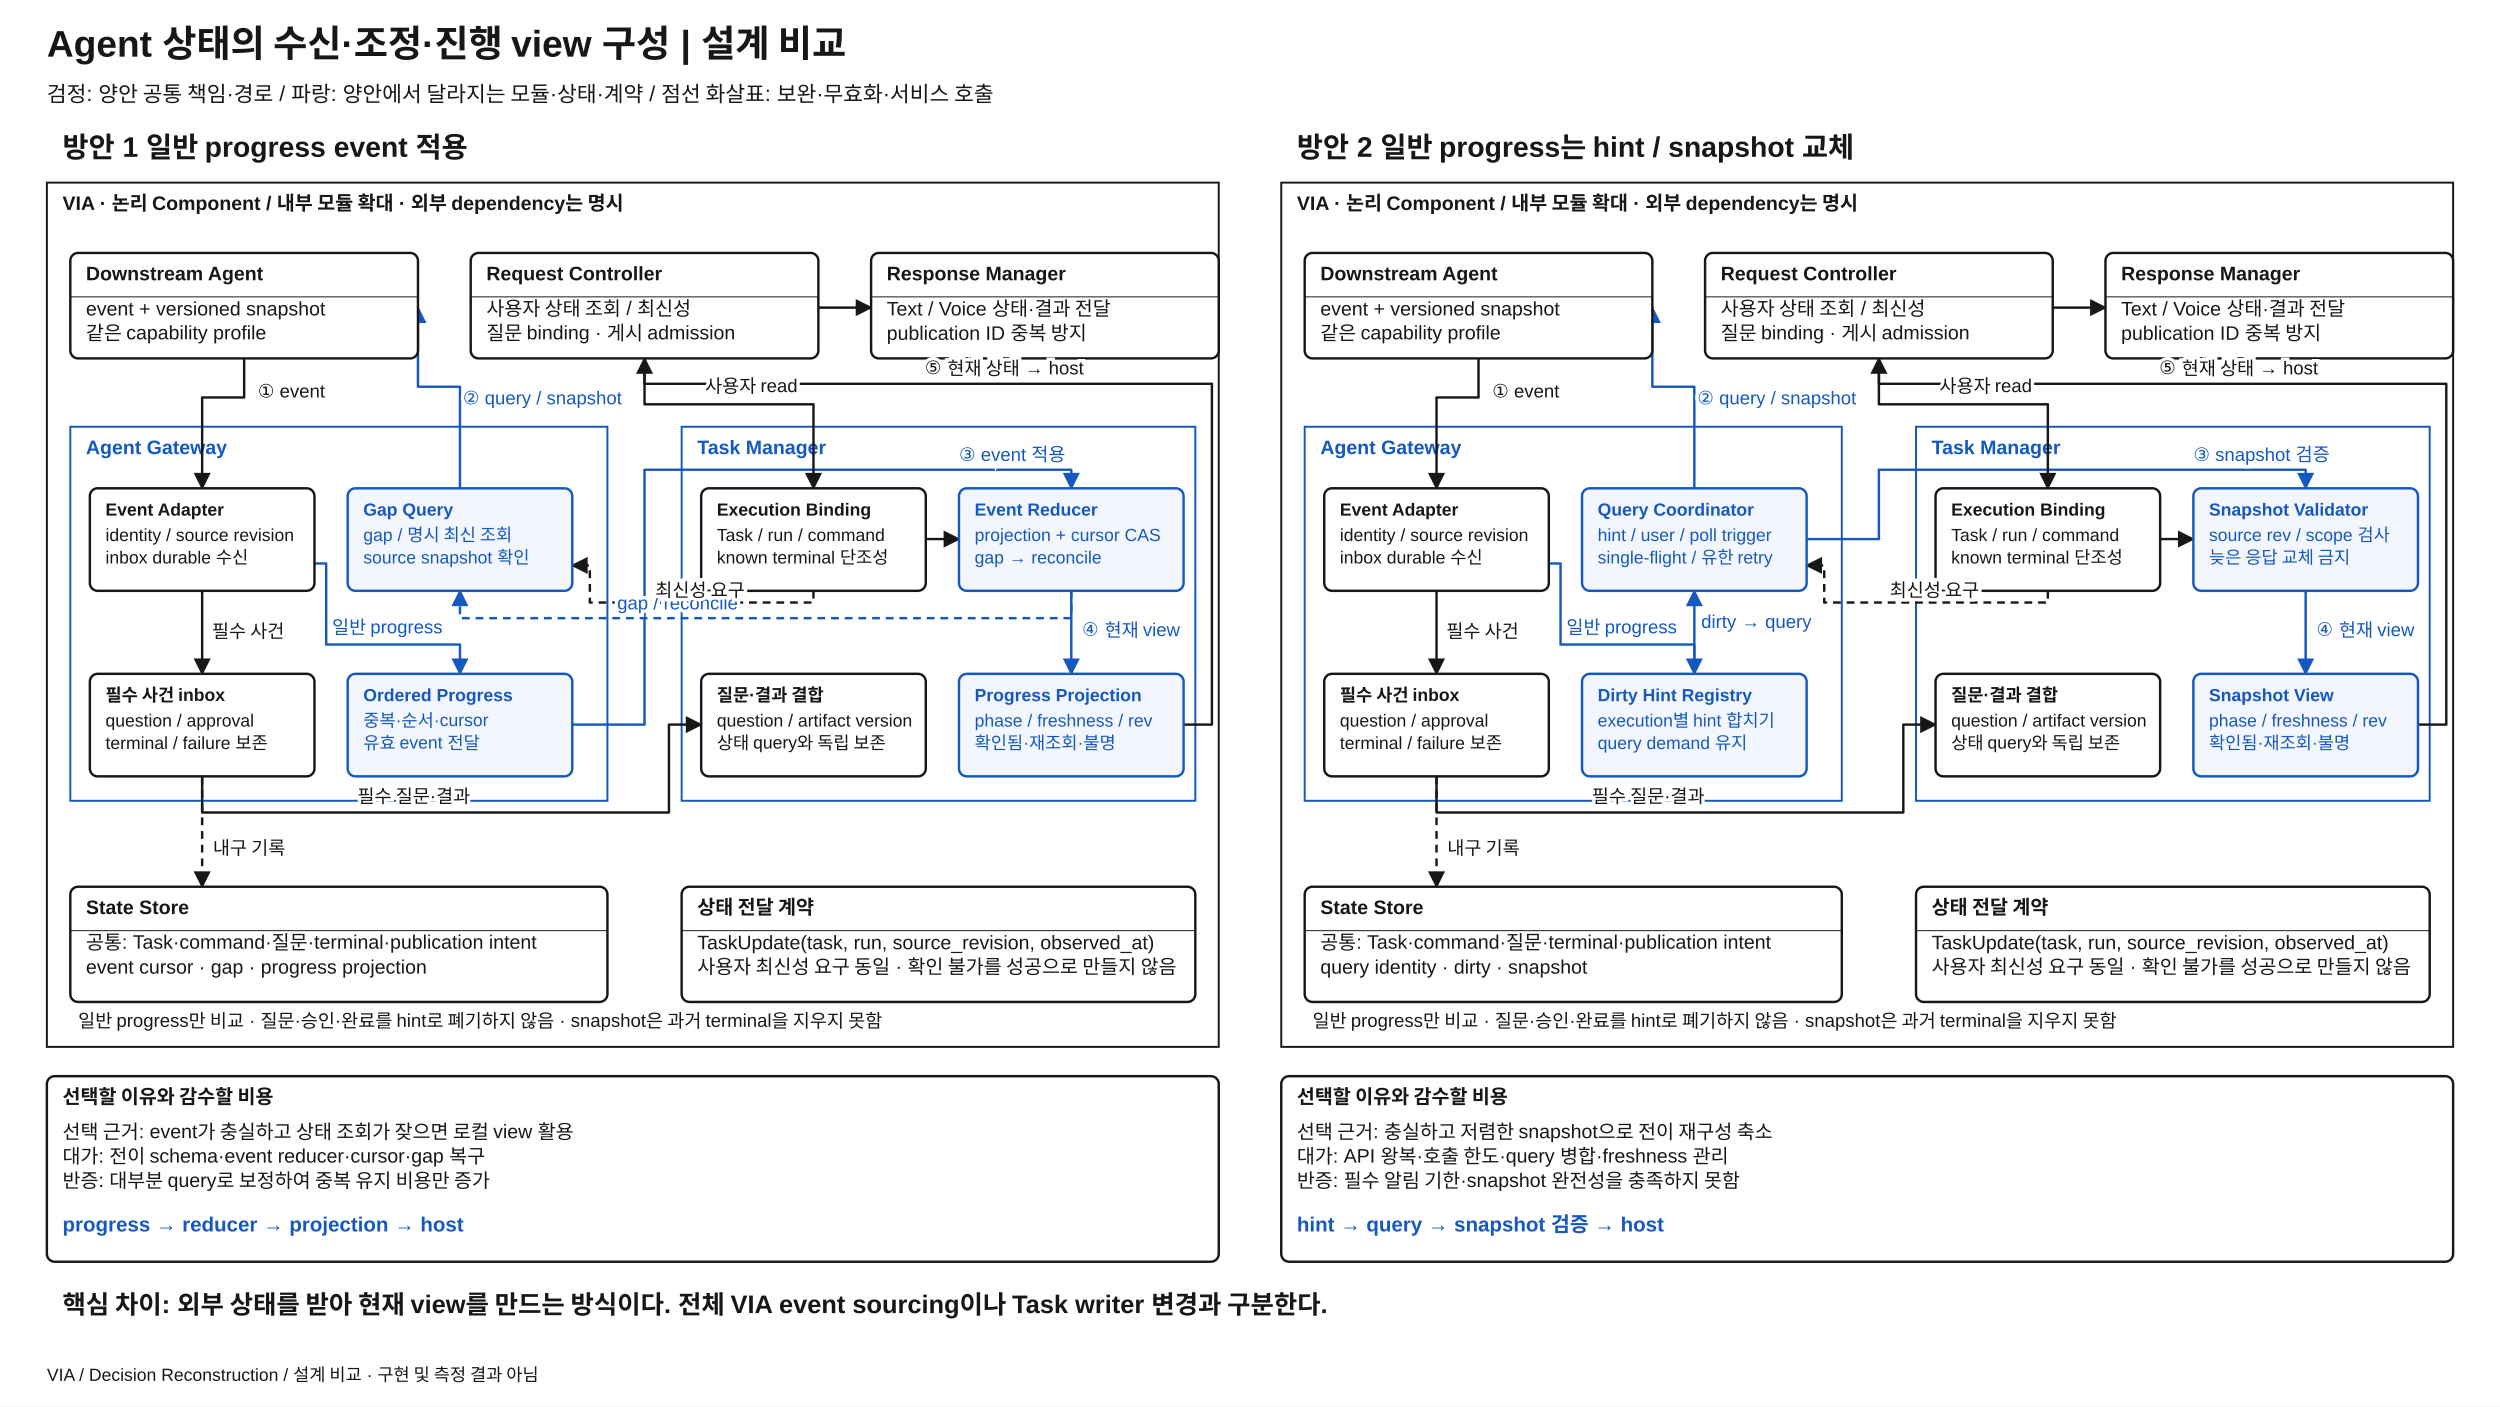
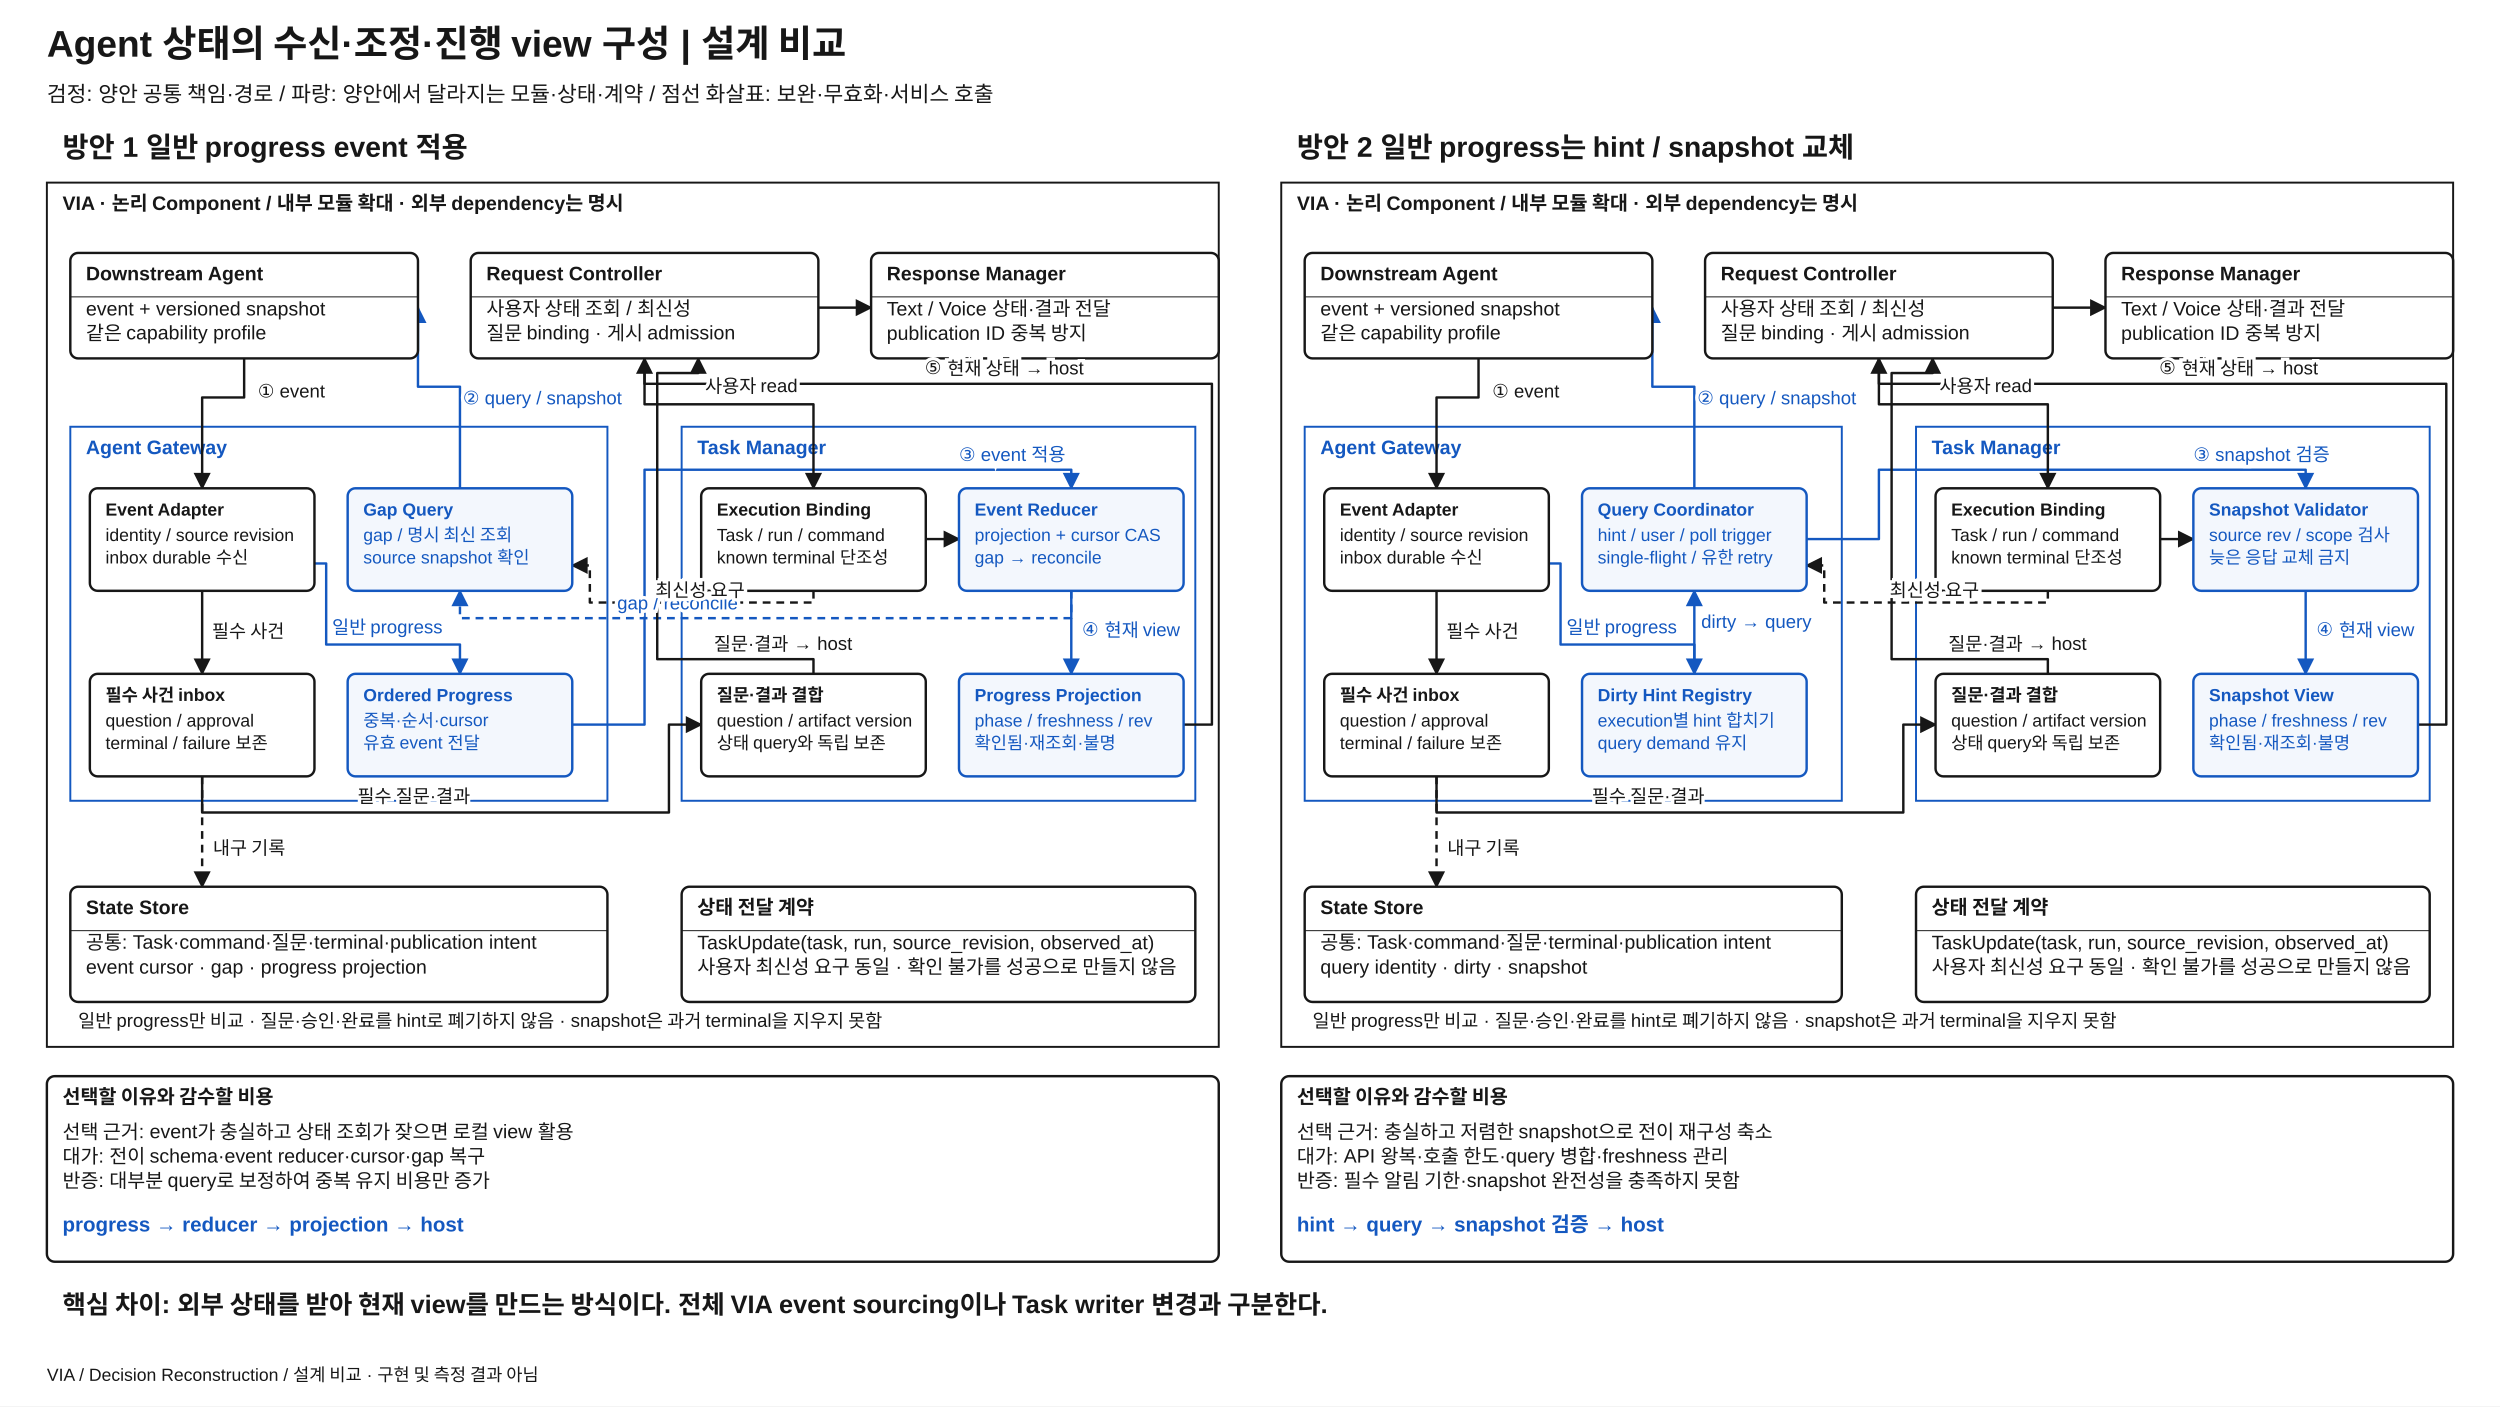
<svg xmlns="http://www.w3.org/2000/svg" width="2560" height="1440" viewBox="0 0 2560 1440" role="img" aria-labelledby="title desc">
  <defs>
    <marker id="k" viewBox="0 0 10 10" refX="9" refY="5" markerWidth="7" markerHeight="7" orient="auto">
      <path d="M0 0L10 5L0 10Z" fill="#171717" />
    </marker>
    <marker id="b" viewBox="0 0 10 10" refX="9" refY="5" markerWidth="7" markerHeight="7" orient="auto">
      <path d="M0 0L10 5L0 10Z" fill="#1458C0" />
    </marker>
  </defs>
  <rect width="2560" height="1440" fill="white" />
  <g font-family="Arial, Apple SD Gothic Neo, Malgun Gothic, sans-serif">
    <g id="a-boundary">
      <rect x="48" y="187" width="1200" height="885" rx="0" fill="#FFFFFF" stroke="#171717" stroke-width="2" />
      <text x="64" y="215" font-size="20" font-weight="700" fill="#171717">VIA · 논리 Component / 내부 모듈 확대 · 외부 dependency는 명시</text>
    </g>
    <g id="b-boundary">
      <rect x="1312" y="187" width="1200" height="885" rx="0" fill="#FFFFFF" stroke="#171717" stroke-width="2" />
      <text x="1328" y="215" font-size="20" font-weight="700" fill="#171717">VIA · 논리 Component / 내부 모듈 확대 · 외부 dependency는 명시</text>
    </g>
    <g id="a-left">
      <rect x="72" y="437" width="550" height="383" rx="0" fill="#FFFFFF" stroke="#1458C0" stroke-width="2" />
      <text x="88" y="465" font-size="20" font-weight="700" fill="#1458C0">Agent Gateway</text>
    </g>
    <g id="a-right">
      <rect x="698" y="437" width="526" height="383" rx="0" fill="#FFFFFF" stroke="#1458C0" stroke-width="2" />
      <text x="714" y="465" font-size="20" font-weight="700" fill="#1458C0">Task Manager</text>
    </g>
    <g id="b-left">
      <rect x="1336" y="437" width="550" height="383" rx="0" fill="#FFFFFF" stroke="#1458C0" stroke-width="2" />
      <text x="1352" y="465" font-size="20" font-weight="700" fill="#1458C0">Agent Gateway</text>
    </g>
    <g id="b-right">
      <rect x="1962" y="437" width="526" height="383" rx="0" fill="#FFFFFF" stroke="#1458C0" stroke-width="2" />
      <text x="1978" y="465" font-size="20" font-weight="700" fill="#1458C0">Task Manager</text>
    </g>
    <polyline id="a-edge-event" points="250,367 250,407 207,407 207,500" fill="none" stroke="#171717" stroke-width="2.5" stroke-linejoin="round" marker-end="url(#k)" />
    <polyline id="a-edge-query-source" points="471,500 471,396 428,396 428,315" fill="none" stroke="#1458C0" stroke-width="2.5" stroke-linejoin="round" marker-end="url(#b)" />
    <polyline id="a-edge-critical-route" points="207,605 207,690" fill="none" stroke="#171717" stroke-width="2.5" stroke-linejoin="round" marker-end="url(#k)" />
    <polyline id="a-edge-progress-route" points="322,577 334,577 334,660 471,660 471,690" fill="none" stroke="#1458C0" stroke-width="2.5" stroke-linejoin="round" marker-end="url(#b)" />
    <polyline id="a-edge-progress-target" points="586,742 660,742 660,481 1097,481 1097,500" fill="none" stroke="#1458C0" stroke-width="2.5" stroke-linejoin="round" marker-end="url(#b)" />
    <polyline id="a-edge-gap-query" points="1097,605 1097,633 471,633 471,605" fill="none" stroke="#1458C0" stroke-width="2.5" stroke-linejoin="round" marker-end="url(#b)" stroke-dasharray="8 6" />
    <polyline id="a-edge-query-demand" points="833,605 833,617 604,617 604,579 586,579" fill="none" stroke="#171717" stroke-width="2.5" stroke-linejoin="round" marker-end="url(#k)" stroke-dasharray="8 6" />
    <polyline id="a-edge-critical-bind" points="207,795 207,832 685,832 685,742 718,742" fill="none" stroke="#171717" stroke-width="2.5" stroke-linejoin="round" marker-end="url(#k)" />
+     <polyline id="a-edge-critical-notify" points="833,690 833,675 673,675 673,382 715,382 715,367" fill="none" stroke="#171717" stroke-width="2.5" stroke-linejoin="round" marker-end="url(#k)" />
    <polyline id="a-edge-binding" points="948,552 982,552" fill="none" stroke="#171717" stroke-width="2.5" stroke-linejoin="round" marker-end="url(#k)" />
    <polyline id="a-edge-view" points="1097,605 1097,690" fill="none" stroke="#1458C0" stroke-width="2.5" stroke-linejoin="round" marker-end="url(#b)" />
    <polyline id="a-edge-persist" points="207,795 207,908" fill="none" stroke="#171717" stroke-width="2.5" stroke-linejoin="round" marker-end="url(#k)" stroke-dasharray="8 6" />
    <polyline id="a-edge-deliver" points="1212,742 1241,742 1241,393 660,393 660,367" fill="none" stroke="#171717" stroke-width="2.5" stroke-linejoin="round" marker-end="url(#k)" />
    <polyline id="a-edge-publish" points="838,315 892,315" fill="none" stroke="#171717" stroke-width="2.5" stroke-linejoin="round" marker-end="url(#k)" />
    <polyline id="a-edge-read" points="660,367 660,414 833,414 833,500" fill="none" stroke="#171717" stroke-width="2.5" stroke-linejoin="round" marker-end="url(#k)" />
    <polyline id="b-edge-event" points="1514,367 1514,407 1471,407 1471,500" fill="none" stroke="#171717" stroke-width="2.5" stroke-linejoin="round" marker-end="url(#k)" />
    <polyline id="b-edge-query-source" points="1735,500 1735,396 1692,396 1692,315" fill="none" stroke="#1458C0" stroke-width="2.5" stroke-linejoin="round" marker-end="url(#b)" />
    <polyline id="b-edge-critical-route" points="1471,605 1471,690" fill="none" stroke="#171717" stroke-width="2.5" stroke-linejoin="round" marker-end="url(#k)" />
    <polyline id="b-edge-progress-route" points="1586,577 1598,577 1598,660 1735,660 1735,690" fill="none" stroke="#1458C0" stroke-width="2.5" stroke-linejoin="round" marker-end="url(#b)" />
    <polyline id="b-edge-hint-query" points="1735,690 1735,605" fill="none" stroke="#1458C0" stroke-width="2.5" stroke-linejoin="round" marker-end="url(#b)" />
    <polyline id="b-edge-query-result" points="1850,552 1924,552 1924,481 2361,481 2361,500" fill="none" stroke="#1458C0" stroke-width="2.5" stroke-linejoin="round" marker-end="url(#b)" />
    <polyline id="b-edge-query-demand" points="2097,605 2097,617 1868,617 1868,579 1850,579" fill="none" stroke="#171717" stroke-width="2.5" stroke-linejoin="round" marker-end="url(#k)" stroke-dasharray="8 6" />
    <polyline id="b-edge-critical-bind" points="1471,795 1471,832 1949,832 1949,742 1982,742" fill="none" stroke="#171717" stroke-width="2.5" stroke-linejoin="round" marker-end="url(#k)" />
+     <polyline id="b-edge-critical-notify" points="2097,690 2097,675 1937,675 1937,382 1979,382 1979,367" fill="none" stroke="#171717" stroke-width="2.5" stroke-linejoin="round" marker-end="url(#k)" />
    <polyline id="b-edge-binding" points="2212,552 2246,552" fill="none" stroke="#171717" stroke-width="2.5" stroke-linejoin="round" marker-end="url(#k)" />
    <polyline id="b-edge-view" points="2361,605 2361,690" fill="none" stroke="#1458C0" stroke-width="2.5" stroke-linejoin="round" marker-end="url(#b)" />
    <polyline id="b-edge-persist" points="1471,795 1471,908" fill="none" stroke="#171717" stroke-width="2.5" stroke-linejoin="round" marker-end="url(#k)" stroke-dasharray="8 6" />
    <polyline id="b-edge-deliver" points="2476,742 2505,742 2505,393 1924,393 1924,367" fill="none" stroke="#171717" stroke-width="2.5" stroke-linejoin="round" marker-end="url(#k)" />
    <polyline id="b-edge-publish" points="2102,315 2156,315" fill="none" stroke="#171717" stroke-width="2.5" stroke-linejoin="round" marker-end="url(#k)" />
    <polyline id="b-edge-read" points="1924,367 1924,414 2097,414 2097,500" fill="none" stroke="#171717" stroke-width="2.5" stroke-linejoin="round" marker-end="url(#k)" />
    <g id="a-top0">
      <rect x="72" y="259" width="356" height="108" rx="8" fill="#FFFFFF" stroke="#171717" stroke-width="2.5" />
      <text x="88" y="287" font-size="20" font-weight="700" fill="#171717">Downstream Agent</text>
      <path d="M72 304H428" stroke="#171717" fill="none" />
      <text x="88" y="323" font-size="20" fill="#171717">event + versioned snapshot</text>
      <text x="88" y="348" font-size="20" fill="#171717">같은 capability profile</text>
    </g>
    <g id="a-top1">
      <rect x="482" y="259" width="356" height="108" rx="8" fill="#FFFFFF" stroke="#171717" stroke-width="2.5" />
      <text x="498" y="287" font-size="20" font-weight="700" fill="#171717">Request Controller</text>
      <path d="M482 304H838" stroke="#171717" fill="none" />
      <text x="498" y="323" font-size="20" fill="#171717">사용자 상태 조회 / 최신성</text>
      <text x="498" y="348" font-size="20" fill="#171717">질문 binding · 게시 admission</text>
    </g>
    <g id="a-top2">
      <rect x="892" y="259" width="356" height="108" rx="8" fill="#FFFFFF" stroke="#171717" stroke-width="2.5" />
      <text x="908" y="287" font-size="20" font-weight="700" fill="#171717">Response Manager</text>
      <path d="M892 304H1248" stroke="#171717" fill="none" />
      <text x="908" y="323" font-size="20" fill="#171717">Text / Voice 상태·결과 전달</text>
      <text x="908" y="348" font-size="20" fill="#171717">publication ID 중복 방지</text>
    </g>
    <g id="a-ingress">
      <rect x="92" y="500" width="230" height="105" rx="8" fill="#FFFFFF" stroke="#171717" stroke-width="2.5" />
      <text x="108" y="528" font-size="18" font-weight="700" fill="#171717">Event Adapter</text>
      <text x="108" y="554" font-size="18" fill="#171717">identity / source revision</text>
      <text x="108" y="577" font-size="18" fill="#171717">inbox durable 수신</text>
    </g>
    <g id="a-query">
      <rect x="356" y="500" width="230" height="105" rx="8" fill="#F3F7FD" stroke="#1458C0" stroke-width="2.5" />
      <text x="372" y="528" font-size="18" font-weight="700" fill="#1458C0">Gap Query</text>
      <text x="372" y="554" font-size="18" fill="#1458C0">gap / 명시 최신 조회</text>
      <text x="372" y="577" font-size="18" fill="#1458C0">source snapshot 확인</text>
    </g>
    <g id="a-critical">
      <rect x="92" y="690" width="230" height="105" rx="8" fill="#FFFFFF" stroke="#171717" stroke-width="2.5" />
      <text x="108" y="718" font-size="18" font-weight="700" fill="#171717">필수 사건 inbox</text>
      <text x="108" y="744" font-size="18" fill="#171717">question / approval</text>
      <text x="108" y="767" font-size="18" fill="#171717">terminal / failure 보존</text>
    </g>
    <g id="a-progress">
      <rect x="356" y="690" width="230" height="105" rx="8" fill="#F3F7FD" stroke="#1458C0" stroke-width="2.5" />
      <text x="372" y="718" font-size="18" font-weight="700" fill="#1458C0">Ordered Progress</text>
      <text x="372" y="744" font-size="18" fill="#1458C0">중복·순서·cursor</text>
      <text x="372" y="767" font-size="18" fill="#1458C0">유효 event 전달</text>
    </g>
    <g id="a-binding">
      <rect x="718" y="500" width="230" height="105" rx="8" fill="#FFFFFF" stroke="#171717" stroke-width="2.5" />
      <text x="734" y="528" font-size="18" font-weight="700" fill="#171717">Execution Binding</text>
      <text x="734" y="554" font-size="18" fill="#171717">Task / run / command</text>
      <text x="734" y="577" font-size="18" fill="#171717">known terminal 단조성</text>
    </g>
    <g id="a-reduce">
      <rect x="982" y="500" width="230" height="105" rx="8" fill="#F3F7FD" stroke="#1458C0" stroke-width="2.5" />
      <text x="998" y="528" font-size="18" font-weight="700" fill="#1458C0">Event Reducer</text>
      <text x="998" y="554" font-size="18" fill="#1458C0">projection + cursor CAS</text>
      <text x="998" y="577" font-size="18" fill="#1458C0">gap → reconcile</text>
    </g>
    <g id="a-criticalbind">
      <rect x="718" y="690" width="230" height="105" rx="8" fill="#FFFFFF" stroke="#171717" stroke-width="2.5" />
      <text x="734" y="718" font-size="18" font-weight="700" fill="#171717">질문·결과 결합</text>
      <text x="734" y="744" font-size="18" fill="#171717">question / artifact version</text>
      <text x="734" y="767" font-size="18" fill="#171717">상태 query와 독립 보존</text>
    </g>
    <g id="a-view">
      <rect x="982" y="690" width="230" height="105" rx="8" fill="#F3F7FD" stroke="#1458C0" stroke-width="2.5" />
      <text x="998" y="718" font-size="18" font-weight="700" fill="#1458C0">Progress Projection</text>
      <text x="998" y="744" font-size="18" fill="#1458C0">phase / freshness / rev</text>
      <text x="998" y="767" font-size="18" fill="#1458C0">확인됨·재조회·불명</text>
    </g>
    <g id="a-supportL">
      <rect x="72" y="908" width="550" height="118" rx="8" fill="#FFFFFF" stroke="#171717" stroke-width="2.5" />
      <text x="88" y="936" font-size="20" font-weight="700" fill="#171717">State Store</text>
      <path d="M72 953H622" stroke="#171717" fill="none" />
      <text x="88" y="972" font-size="20" fill="#171717">공통: Task·command·질문·terminal·publication intent</text>
      <text x="88" y="997" font-size="20" fill="#171717">event cursor · gap · progress projection</text>
    </g>
    <g id="a-supportR">
      <rect x="698" y="908" width="526" height="118" rx="8" fill="#FFFFFF" stroke="#171717" stroke-width="2.5" />
      <text x="714" y="936" font-size="20" font-weight="700" fill="#171717">상태 전달 계약</text>
      <path d="M698 953H1224" stroke="#171717" fill="none" />
      <text x="714" y="972" font-size="20" fill="#171717">TaskUpdate(task, run, source_revision, observed_at)</text>
      <text x="714" y="997" font-size="20" fill="#171717">사용자 최신성 요구 동일 · 확인 불가를 성공으로 만들지 않음</text>
    </g>
    <g id="b-top0">
      <rect x="1336" y="259" width="356" height="108" rx="8" fill="#FFFFFF" stroke="#171717" stroke-width="2.5" />
      <text x="1352" y="287" font-size="20" font-weight="700" fill="#171717">Downstream Agent</text>
      <path d="M1336 304H1692" stroke="#171717" fill="none" />
      <text x="1352" y="323" font-size="20" fill="#171717">event + versioned snapshot</text>
      <text x="1352" y="348" font-size="20" fill="#171717">같은 capability profile</text>
    </g>
    <g id="b-top1">
      <rect x="1746" y="259" width="356" height="108" rx="8" fill="#FFFFFF" stroke="#171717" stroke-width="2.5" />
      <text x="1762" y="287" font-size="20" font-weight="700" fill="#171717">Request Controller</text>
      <path d="M1746 304H2102" stroke="#171717" fill="none" />
      <text x="1762" y="323" font-size="20" fill="#171717">사용자 상태 조회 / 최신성</text>
      <text x="1762" y="348" font-size="20" fill="#171717">질문 binding · 게시 admission</text>
    </g>
    <g id="b-top2">
      <rect x="2156" y="259" width="356" height="108" rx="8" fill="#FFFFFF" stroke="#171717" stroke-width="2.5" />
      <text x="2172" y="287" font-size="20" font-weight="700" fill="#171717">Response Manager</text>
      <path d="M2156 304H2512" stroke="#171717" fill="none" />
      <text x="2172" y="323" font-size="20" fill="#171717">Text / Voice 상태·결과 전달</text>
      <text x="2172" y="348" font-size="20" fill="#171717">publication ID 중복 방지</text>
    </g>
    <g id="b-ingress">
      <rect x="1356" y="500" width="230" height="105" rx="8" fill="#FFFFFF" stroke="#171717" stroke-width="2.5" />
      <text x="1372" y="528" font-size="18" font-weight="700" fill="#171717">Event Adapter</text>
      <text x="1372" y="554" font-size="18" fill="#171717">identity / source revision</text>
      <text x="1372" y="577" font-size="18" fill="#171717">inbox durable 수신</text>
    </g>
    <g id="b-query">
      <rect x="1620" y="500" width="230" height="105" rx="8" fill="#F3F7FD" stroke="#1458C0" stroke-width="2.5" />
      <text x="1636" y="528" font-size="18" font-weight="700" fill="#1458C0">Query Coordinator</text>
      <text x="1636" y="554" font-size="18" fill="#1458C0">hint / user / poll trigger</text>
      <text x="1636" y="577" font-size="18" fill="#1458C0">single-flight / 유한 retry</text>
    </g>
    <g id="b-critical">
      <rect x="1356" y="690" width="230" height="105" rx="8" fill="#FFFFFF" stroke="#171717" stroke-width="2.5" />
      <text x="1372" y="718" font-size="18" font-weight="700" fill="#171717">필수 사건 inbox</text>
      <text x="1372" y="744" font-size="18" fill="#171717">question / approval</text>
      <text x="1372" y="767" font-size="18" fill="#171717">terminal / failure 보존</text>
    </g>
    <g id="b-progress">
      <rect x="1620" y="690" width="230" height="105" rx="8" fill="#F3F7FD" stroke="#1458C0" stroke-width="2.5" />
      <text x="1636" y="718" font-size="18" font-weight="700" fill="#1458C0">Dirty Hint Registry</text>
      <text x="1636" y="744" font-size="18" fill="#1458C0">execution별 hint 합치기</text>
      <text x="1636" y="767" font-size="18" fill="#1458C0">query demand 유지</text>
    </g>
    <g id="b-binding">
      <rect x="1982" y="500" width="230" height="105" rx="8" fill="#FFFFFF" stroke="#171717" stroke-width="2.5" />
      <text x="1998" y="528" font-size="18" font-weight="700" fill="#171717">Execution Binding</text>
      <text x="1998" y="554" font-size="18" fill="#171717">Task / run / command</text>
      <text x="1998" y="577" font-size="18" fill="#171717">known terminal 단조성</text>
    </g>
    <g id="b-reduce">
      <rect x="2246" y="500" width="230" height="105" rx="8" fill="#F3F7FD" stroke="#1458C0" stroke-width="2.5" />
      <text x="2262" y="528" font-size="18" font-weight="700" fill="#1458C0">Snapshot Validator</text>
      <text x="2262" y="554" font-size="18" fill="#1458C0">source rev / scope 검사</text>
      <text x="2262" y="577" font-size="18" fill="#1458C0">늦은 응답 교체 금지</text>
    </g>
    <g id="b-criticalbind">
      <rect x="1982" y="690" width="230" height="105" rx="8" fill="#FFFFFF" stroke="#171717" stroke-width="2.5" />
      <text x="1998" y="718" font-size="18" font-weight="700" fill="#171717">질문·결과 결합</text>
      <text x="1998" y="744" font-size="18" fill="#171717">question / artifact version</text>
      <text x="1998" y="767" font-size="18" fill="#171717">상태 query와 독립 보존</text>
    </g>
    <g id="b-view">
      <rect x="2246" y="690" width="230" height="105" rx="8" fill="#F3F7FD" stroke="#1458C0" stroke-width="2.5" />
      <text x="2262" y="718" font-size="18" font-weight="700" fill="#1458C0">Snapshot View</text>
      <text x="2262" y="744" font-size="18" fill="#1458C0">phase / freshness / rev</text>
      <text x="2262" y="767" font-size="18" fill="#1458C0">확인됨·재조회·불명</text>
    </g>
    <g id="b-supportL">
      <rect x="1336" y="908" width="550" height="118" rx="8" fill="#FFFFFF" stroke="#171717" stroke-width="2.5" />
      <text x="1352" y="936" font-size="20" font-weight="700" fill="#171717">State Store</text>
      <path d="M1336 953H1886" stroke="#171717" fill="none" />
      <text x="1352" y="972" font-size="20" fill="#171717">공통: Task·command·질문·terminal·publication intent</text>
      <text x="1352" y="997" font-size="20" fill="#171717">query identity · dirty · snapshot</text>
    </g>
    <g id="b-supportR">
      <rect x="1962" y="908" width="526" height="118" rx="8" fill="#FFFFFF" stroke="#171717" stroke-width="2.5" />
      <text x="1978" y="936" font-size="20" font-weight="700" fill="#171717">상태 전달 계약</text>
      <path d="M1962 953H2488" stroke="#171717" fill="none" />
      <text x="1978" y="972" font-size="20" fill="#171717">TaskUpdate(task, run, source_revision, observed_at)</text>
      <text x="1978" y="997" font-size="20" fill="#171717">사용자 최신성 요구 동일 · 확인 불가를 성공으로 만들지 않음</text>
    </g>
    <g id="a-cost">
      <rect x="48" y="1102" width="1200" height="190" rx="8" fill="#FFFFFF" stroke="#171717" stroke-width="2.5" />
      <text x="64" y="1130" font-size="20" font-weight="700" fill="#171717">선택할 이유와 감수할 비용</text>
      <text x="64" y="1166" font-size="20" fill="#171717">선택 근거: event가 충실하고 상태 조회가 잦으면 로컬 view 활용</text>
      <text x="64" y="1191" font-size="20" fill="#171717">대가: 전이 schema·event reducer·cursor·gap 복구</text>
      <text x="64" y="1216" font-size="20" fill="#171717">반증: 대부분 query로 보정하여 중복 유지 비용만 증가</text>
    </g>
    <g id="b-cost">
      <rect x="1312" y="1102" width="1200" height="190" rx="8" fill="#FFFFFF" stroke="#171717" stroke-width="2.5" />
      <text x="1328" y="1130" font-size="20" font-weight="700" fill="#171717">선택할 이유와 감수할 비용</text>
      <text x="1328" y="1166" font-size="20" fill="#171717">선택 근거: 충실하고 저렴한 snapshot으로 전이 재구성 축소</text>
      <text x="1328" y="1191" font-size="20" fill="#171717">대가: API 왕복·호출 한도·query 병합·freshness 관리</text>
      <text x="1328" y="1216" font-size="20" fill="#171717">반증: 필수 알림 기한·snapshot 완전성을 충족하지 못함</text>
    </g>
    <text x="264" y="407" font-size="19" fill="#171717" stroke="white" stroke-width="7" paint-order="stroke">① event</text>
    <text x="474" y="414" font-size="19" fill="#1458C0" stroke="white" stroke-width="7" paint-order="stroke">② query / snapshot</text>
    <text x="217" y="653" font-size="19" fill="#171717" stroke="white" stroke-width="7" paint-order="stroke">필수 사건</text>
    <text x="340" y="649" font-size="19" fill="#1458C0" stroke="white" stroke-width="7" paint-order="stroke">일반 progress</text>
    <text x="982" y="472" font-size="19" fill="#1458C0" stroke="white" stroke-width="7" paint-order="stroke">③ event 적용</text>
    <text x="632" y="624" font-size="19" fill="#1458C0" stroke="white" stroke-width="7" paint-order="stroke">gap / reconcile</text>
    <text x="671" y="611" font-size="19" fill="#171717" stroke="white" stroke-width="7" paint-order="stroke">최신성 요구</text>
    <text x="366" y="822" font-size="19" fill="#171717" stroke="white" stroke-width="7" paint-order="stroke">필수 질문·결과</text>
+     <text x="731" y="666" font-size="19" fill="#171717" stroke="white" stroke-width="7" paint-order="stroke">질문·결과 → host</text>
    <text x="1108" y="651" font-size="19" fill="#1458C0" stroke="white" stroke-width="7" paint-order="stroke">④ 현재 view</text>
    <text x="218" y="875" font-size="19" fill="#171717" stroke="white" stroke-width="7" paint-order="stroke">내구 기록</text>
    <text x="947" y="383" font-size="19" fill="#171717" stroke="white" stroke-width="7" paint-order="stroke">⑤ 현재 상태 → host</text>
    <text x="722" y="402" font-size="19" fill="#171717" stroke="white" stroke-width="7" paint-order="stroke">사용자 read</text>
    <text x="1528" y="407" font-size="19" fill="#171717" stroke="white" stroke-width="7" paint-order="stroke">① event</text>
    <text x="1738" y="414" font-size="19" fill="#1458C0" stroke="white" stroke-width="7" paint-order="stroke">② query / snapshot</text>
    <text x="1481" y="653" font-size="19" fill="#171717" stroke="white" stroke-width="7" paint-order="stroke">필수 사건</text>
    <text x="1604" y="649" font-size="19" fill="#1458C0" stroke="white" stroke-width="7" paint-order="stroke">일반 progress</text>
    <text x="1742" y="643" font-size="19" fill="#1458C0" stroke="white" stroke-width="7" paint-order="stroke">dirty → query</text>
    <text x="2246" y="472" font-size="19" fill="#1458C0" stroke="white" stroke-width="7" paint-order="stroke">③ snapshot 검증</text>
    <text x="1935" y="611" font-size="19" fill="#171717" stroke="white" stroke-width="7" paint-order="stroke">최신성 요구</text>
    <text x="1630" y="822" font-size="19" fill="#171717" stroke="white" stroke-width="7" paint-order="stroke">필수 질문·결과</text>
+     <text x="1995" y="666" font-size="19" fill="#171717" stroke="white" stroke-width="7" paint-order="stroke">질문·결과 → host</text>
    <text x="2372" y="651" font-size="19" fill="#1458C0" stroke="white" stroke-width="7" paint-order="stroke">④ 현재 view</text>
    <text x="1482" y="875" font-size="19" fill="#171717" stroke="white" stroke-width="7" paint-order="stroke">내구 기록</text>
    <text x="2211" y="383" font-size="19" fill="#171717" stroke="white" stroke-width="7" paint-order="stroke">⑤ 현재 상태 → host</text>
    <text x="1986" y="402" font-size="19" fill="#171717" stroke="white" stroke-width="7" paint-order="stroke">사용자 read</text>
    <text x="48" y="58" font-size="38" font-weight="700" fill="#171717">Agent 상태의 수신·조정·진행 view 구성  |  설계 비교</text>
    <text x="48" y="104" font-size="22" font-weight="400" fill="#171717">검정: 양안 공통 책임·경로   /   파랑: 양안에서 달라지는 모듈·상태·계약   /   점선 화살표: 보완·무효화·서비스 호출</text>
    <text x="48" y="1414" font-size="18" font-weight="400" fill="#171717">VIA  /  Decision Reconstruction  /  설계 비교 · 구현 및 측정 결과 아님</text>
    <text x="64" y="161" font-size="29" font-weight="700" fill="#171717">방안 1  일반 progress event 적용</text>
    <text x="1328" y="161" font-size="29" font-weight="700" fill="#171717">방안 2  일반 progress는 hint / snapshot 교체</text>
    <text x="80" y="1052" font-size="19" font-weight="400" fill="#171717">일반 progress만 비교 · 질문·승인·완료를 hint로 폐기하지 않음 · snapshot은 과거 terminal을 지우지 못함</text>
    <text x="1344" y="1052" font-size="19" font-weight="400" fill="#171717">일반 progress만 비교 · 질문·승인·완료를 hint로 폐기하지 않음 · snapshot은 과거 terminal을 지우지 못함</text>
    <text x="64" y="1261" font-size="21" font-weight="700" fill="#1458C0">progress → reducer → projection → host</text>
    <text x="1328" y="1261" font-size="21" font-weight="700" fill="#1458C0">hint → query → snapshot 검증 → host</text>
    <text x="64" y="1345" font-size="26" font-weight="700" fill="#171717">핵심 차이: 외부 상태를 받아 현재 view를 만드는 방식이다. 전체 VIA event sourcing이나 Task writer 변경과 구분한다.</text>
  </g>
</svg>
